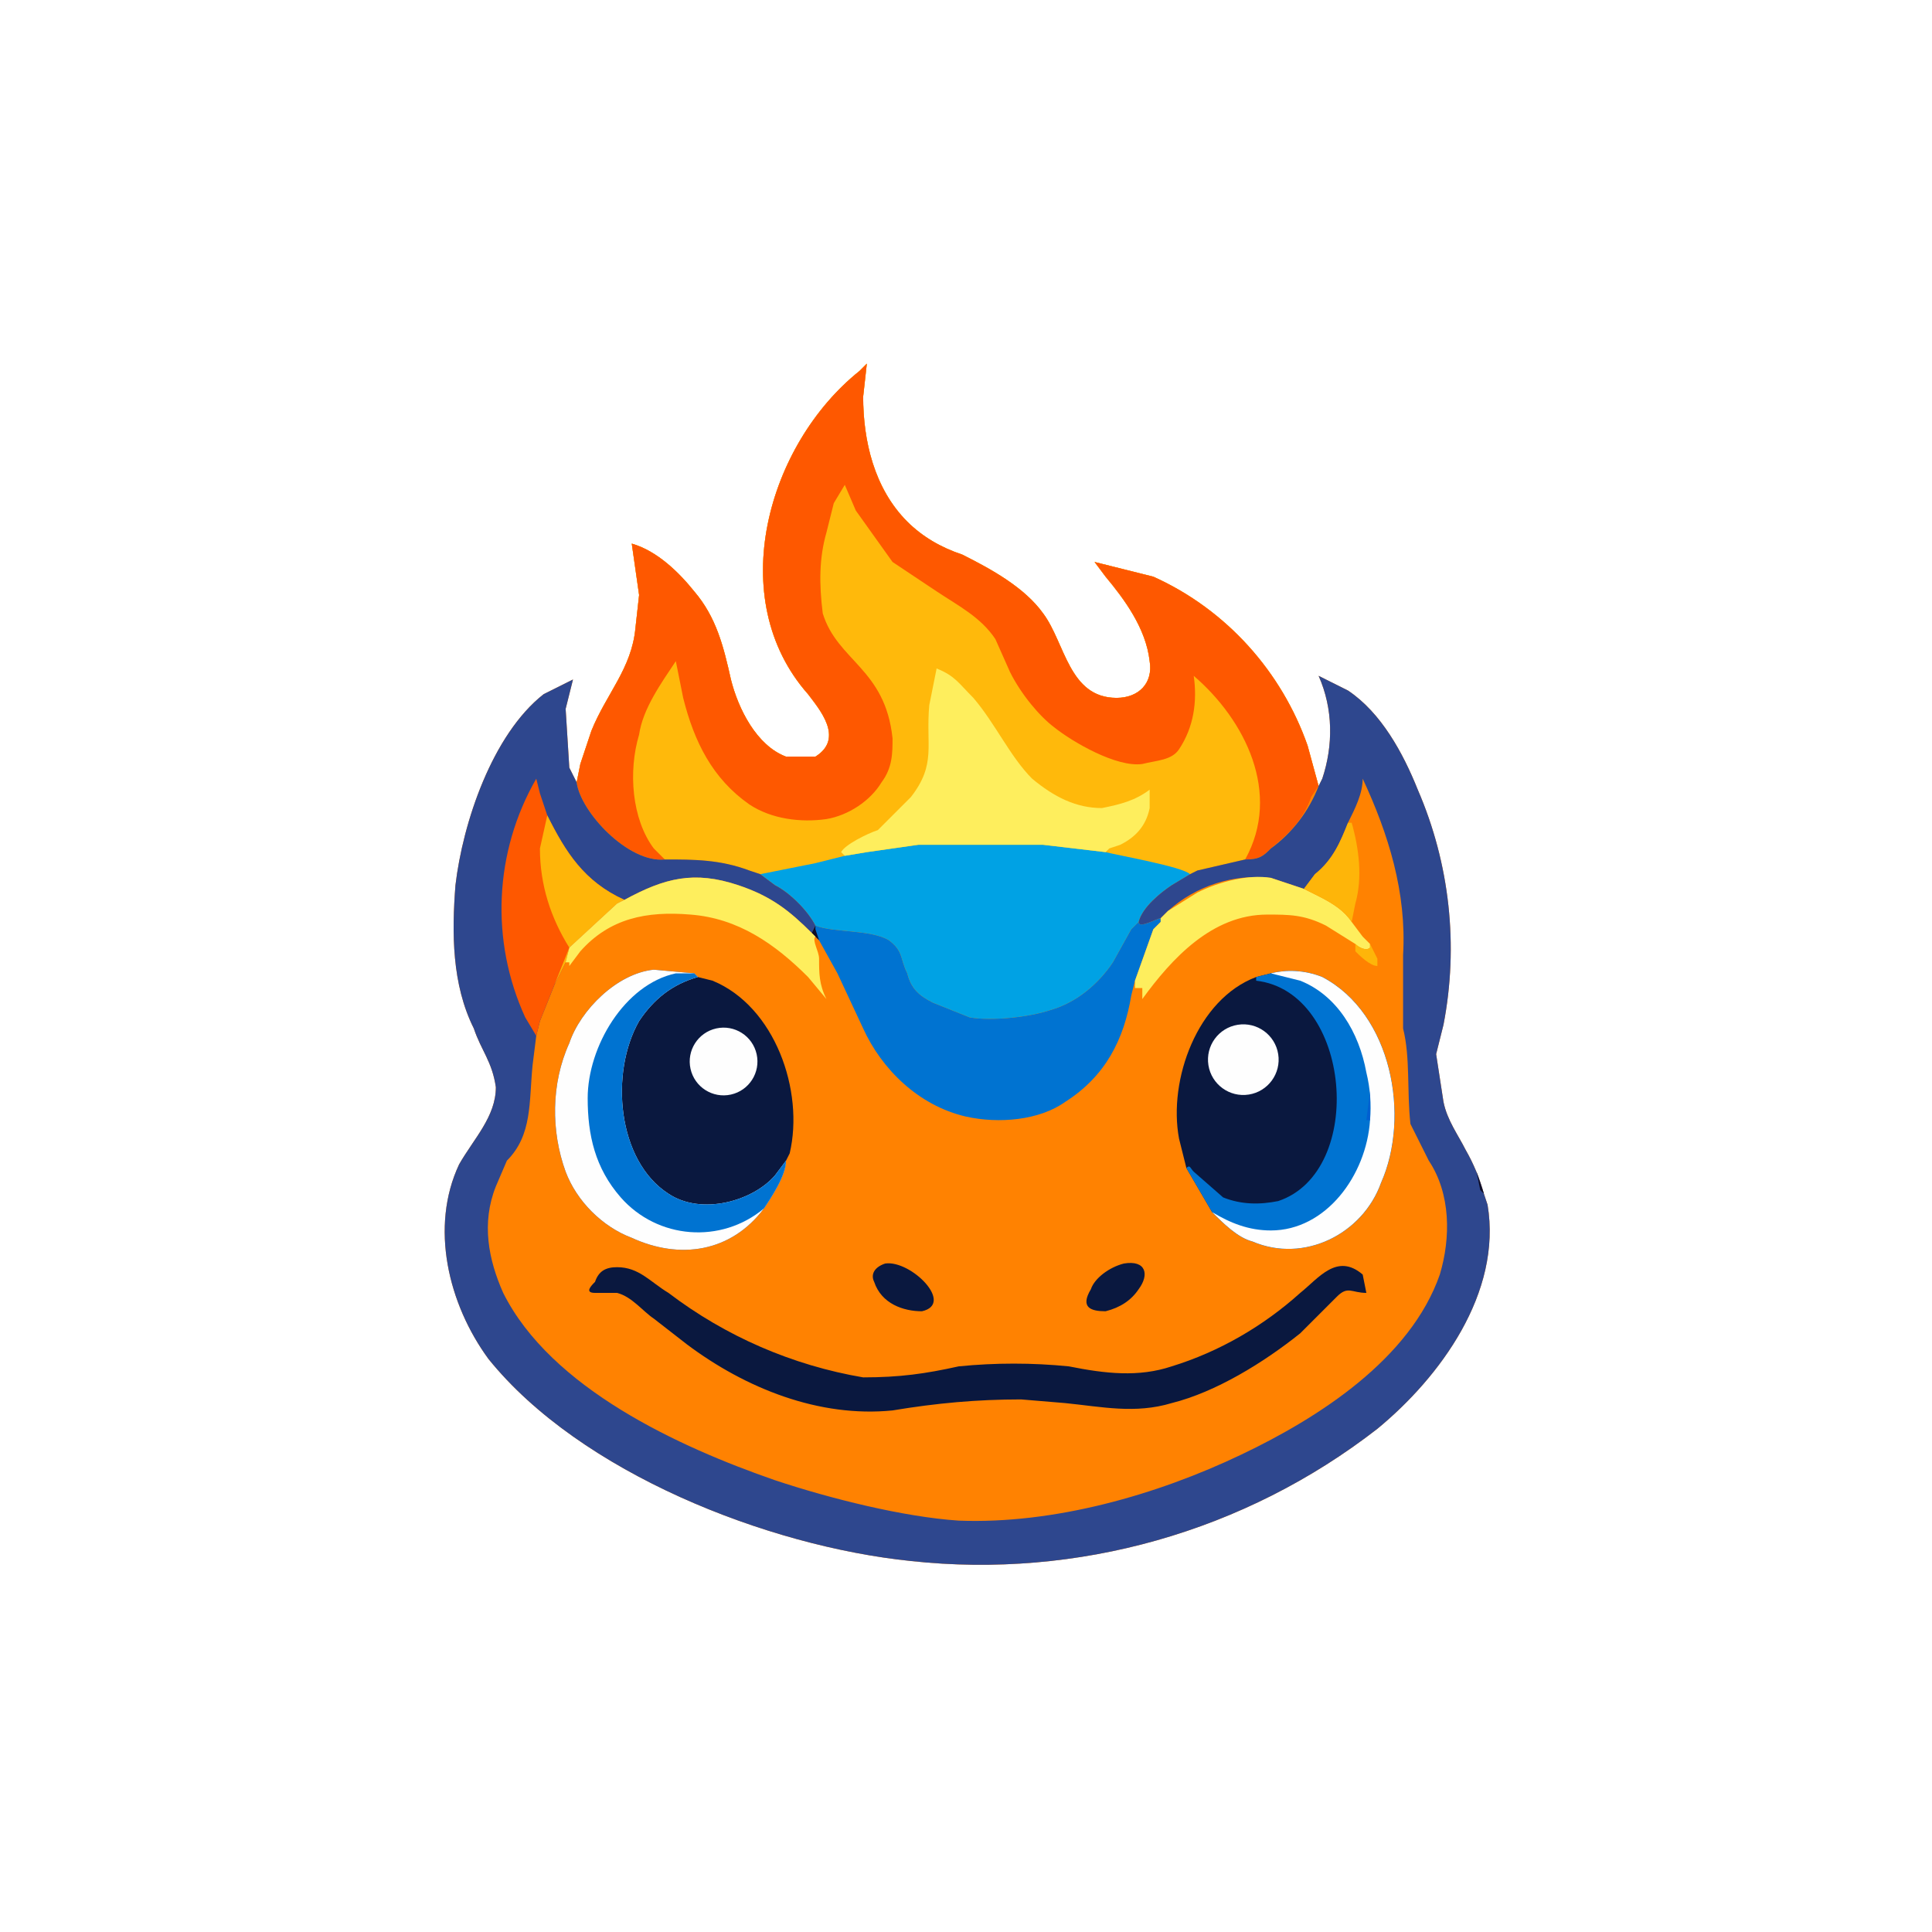
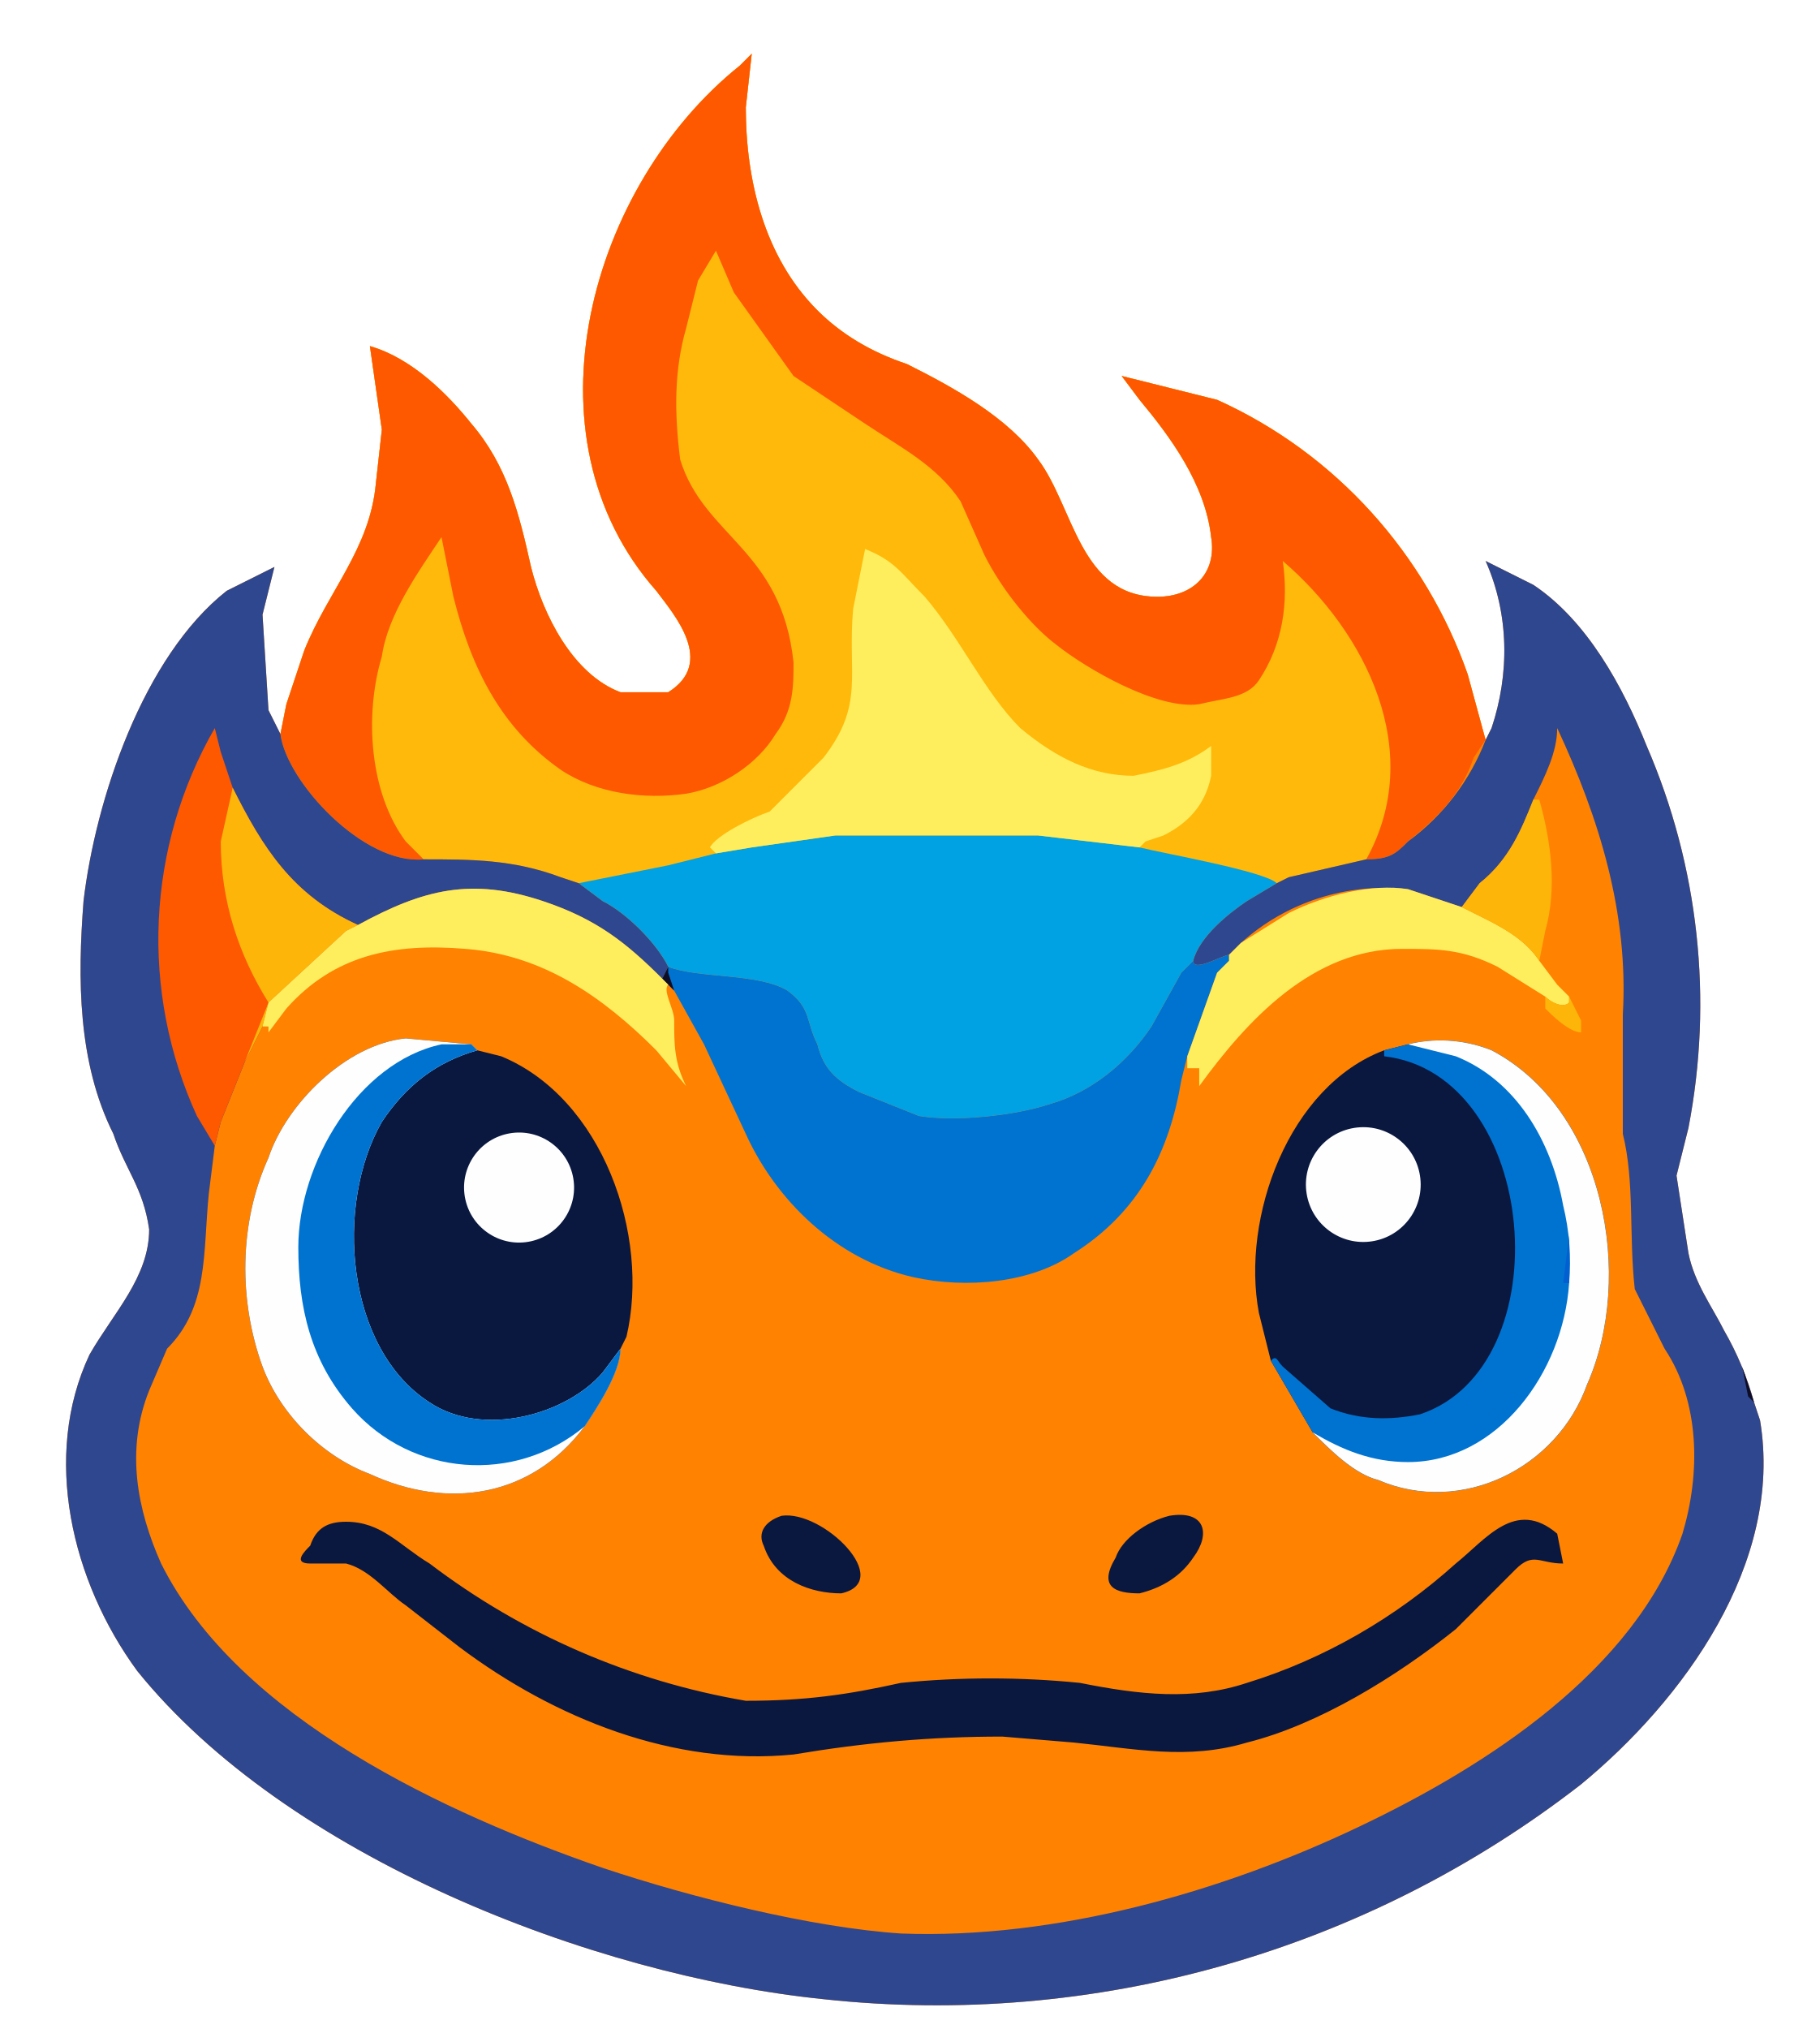
- <svg xmlns="http://www.w3.org/2000/svg" width="526" height="526" fill="none">
+ <svg xmlns="http://www.w3.org/2000/svg" viewBox="110 90 305 340" fill="none">
  <path fill="#FF8201" d="m236 99-1 9c0 12 3 25 12 34 4 4 9 7 15 9 8 4 17 9 22 16 6 8 7 23 20 23 6 0 10-4 9-10-1-9-7-17-12-23l-3-4 16 4c20 9 35 26 42 46l3 11 1-2c3-9 3-19-1-28l8 4c9 6 15 17 19 27a109 109 0 0 1 7 64l-2 8 2 13c1 5 4 9 6 13a51 51 0 0 1 5 12l1 3c4 24-13 47-30 61a176 176 0 0 1-127 36c-39-4-90-24-115-55-11-15-16-36-8-53 4-7 10-13 10-21-1-7-4-10-6-16-6-12-6-26-5-39 2-17 10-41 24-52l8-4-2 8 1 16 2 4 1-5 3-9c4-10 11-17 12-28l1-9-2-14c7 2 13 8 17 13 6 7 8 15 10 24 2 8 7 18 15 21h8c8-5 1-13-2-17-23-26-11-68 14-88l2-2Z" />
  <path fill="#FFB90B" d="m236 99-1 9c0 12 3 25 12 34 4 4 9 7 15 9 8 4 17 9 22 16 6 8 7 23 20 23 6 0 10-4 9-10-1-9-7-17-12-23l-3-4 16 4c20 9 35 26 42 46l3 11-2 3c-2 6-6 10-11 14-2 2-3 3-7 3l-13 3-2 1-5 3c-3 2-8 6-9 10l-2 2-5 9c-4 6-10 11-17 13-6 2-16 3-22 2l-10-4c-4-2-6-4-7-8-2-4-1-6-5-9-5-3-15-2-20-4v1-1c-2-4-7-9-11-11l-4-3-3-1c-8-3-15-3-23-3-10 1-23-13-24-21l1-5 3-9c4-10 11-17 12-28l1-9-2-14c7 2 13 8 17 13 6 7 8 15 10 24 2 8 7 18 15 21h8c8-5 1-13-2-17-23-26-11-68 14-88l2-2Z" />
  <path fill="#FE5800" d="m236 99-1 9c0 12 3 25 12 34 4 4 9 7 15 9 8 4 17 9 22 16 6 8 7 23 20 23 6 0 10-4 9-10-1-9-7-17-12-23l-3-4 16 4c20 9 35 26 42 46l3 11-2 3c-2 6-6 10-11 14-2 2-3 3-7 3 10-18 0-38-14-50 1 7 0 14-4 20-2 3-6 3-10 4-7 1-19-6-24-10-4-3-9-9-12-15l-4-9c-4-6-10-9-16-13l-12-8-10-14-3-7-3 5-2 8c-2 7-2 14-1 22 4 13 17 15 19 34 0 4 0 8-3 12-3 5-9 9-15 10-7 1-15 0-21-4-10-7-15-17-18-29l-2-10c-4 6-9 13-10 20-3 10-2 23 4 31l3 3c-10 1-23-13-24-21l1-5 3-9c4-10 11-17 12-28l1-9-2-14c7 2 13 8 17 13 6 7 8 15 10 24 2 8 7 18 15 21h8c8-5 1-13-2-17-23-26-11-68 14-88l2-2Z" />
  <path fill="#00A2E4" d="m230 233 6-1 14-2h34l17 2c4 1 21 4 23 6l-5 3c-3 2-8 6-9 10l-2 2-5 9c-4 6-10 11-17 13-6 2-16 3-22 2l-10-4c-4-2-6-4-7-8-2-4-1-6-5-9-5-3-15-2-20-4v1-1c-2-4-7-9-11-11l-4-3 15-3 8-2Z" />
  <path fill="#FEEE5D" d="M255 182c5 2 6 4 10 8 6 7 10 16 16 22 6 5 12 8 19 8 5-1 9-2 13-5v5c-1 5-4 8-8 10l-3 1-1 1-17-2h-34l-14 2-6 1-1-1c1-2 7-5 10-6l9-9c7-9 4-14 5-25l2-10Z" />
  <path fill="#2E478E" d="m359 184 8 4c9 6 15 17 19 27a109 109 0 0 1 7 64l-2 8 2 13c1 5 4 9 6 13a51 51 0 0 1 5 12l1 3c4 24-13 47-30 61a176 176 0 0 1-127 36c-39-4-90-24-115-55-11-15-16-36-8-53 4-7 10-13 10-21-1-7-4-10-6-16-6-12-6-26-5-39 2-17 10-41 24-52l8-4-2 8 1 16 2 4c1 8 14 22 24 21 8 0 15 0 23 3l3 1 4 3c4 2 9 7 11 11l-1 2c-6-6-11-10-20-13-12-4-20-2-31 4l-2 1-13 12-1 4-3 6-4 10-1 4-1 8c-1 10 0 19-7 26l-3 7c-4 10-2 20 2 29 13 26 48 42 74 51 15 5 35 10 50 11 26 1 54-7 77-18 21-10 46-26 54-49 3-10 3-22-3-31l-5-10c-1-9 0-18-2-26v-20c1-17-4-33-11-48 0 4-2 8-4 12-2 5-4 10-9 14l-3 4-9-3a36 36 0 0 0-28 9l-2 2c-1 0-6 3-6 1 1-4 6-8 9-10l5-3 2-1 13-3c4 0 5-1 7-3a38 38 0 0 0 13-17l1-2c3-9 3-19-1-28Z" />
  <path fill="#FE5800" d="m146 282-3-5a71 71 0 0 1 3-65l1 4 2 6c5 10 10 18 21 23l-2 1-13 12-1 4-3 6-4 10-1 4Z" />
  <path fill="#FEB509" d="M155 258c-5-8-8-17-8-27l2-9c5 10 10 18 21 23l-2 1-13 12-1 4-3 6 4-10Z" />
  <path fill="#0E0D26" d="m402 319 2 6-1-1-1-5Z" />
  <path fill="#0073D1" d="M310 251c0 2 5-1 6-1v1l-2 2-5 14-1 4c-2 12-7 22-18 29-7 5-18 6-27 4-13-3-23-13-28-24l-7-15-5-9-1-1-1-1 1-2v1-1c5 2 15 1 20 4 4 3 3 5 5 9 1 4 3 6 7 8l10 4c6 1 16 0 22-2 7-2 13-7 17-13l5-9 2-2Z" />
  <path fill="#0E0D26" d="M222 252v1l1 3-1-1-1-1 1-2Z" />
  <path fill="#0A183F" d="m311 253-1 1 1-1Z" />
  <path fill="#FEEE5D" d="m316 250 2-2 8-5c6-3 14-5 20-4l9 3 4 2c4 2 7 4 9 7l3 4 2 2v1c-1 1-3 0-4-1l-8-5c-6-3-10-3-16-3-15 0-26 12-34 23v-5 2h-2v-2l5-14 2-2v-1Zm-146-5c11-6 19-8 31-4 9 3 14 7 20 13l1 1c-1 1 1 4 1 6 0 4 0 7 2 11l-5-6c-9-9-19-16-32-17-12-1-22 1-30 10l-3 4v-1h-1l1-4 13-12 2-1Z" />
  <path fill="#FEB509" d="M367 224h1c2 7 3 15 1 22l-1 5c-2-3-5-5-9-7l-4-2 3-4c5-4 7-9 9-14Zm2 33c1 1 3 2 4 1v-1l2 4v2c-2 0-5-3-6-4v-2Z" />
  <path fill="#0A183F" d="M208 329c-9 12-23 14-36 8-8-3-15-10-18-18-4-11-4-24 1-35 3-9 13-19 23-20l11 1 1 1 4 1c17 7 25 30 21 47l-1 2c0 4-4 10-6 13Z" />
  <path fill="#FEFEFE" d="M208 329c-9 12-23 14-36 8-8-3-15-10-18-18-4-11-4-24 1-35 3-9 13-19 23-20l11 1 1 1c-7 2-12 6-16 12-8 14-6 38 8 47 9 6 23 2 29-5l3-4c0 4-4 10-6 13Z" />
  <path fill="#0073D1" d="M208 329a28 28 0 0 1-39-3c-7-8-9-17-9-27 0-14 10-31 24-34h5l1 1c-7 2-12 6-16 12-8 14-6 38 8 47 9 6 23 2 29-5l3-4c0 4-4 10-6 13Z" />
  <path fill="#FEFEFE" d="M195 280a9 9 0 1 1 4 18 9 9 0 0 1-4-18Z" />
  <path fill="#0A183F" d="M346 265c4-1 9-1 14 1 19 10 24 38 16 56-5 14-21 22-35 16-4-1-8-5-11-8l-7-12-2-8c-3-16 5-38 21-44l4-1Z" />
  <path fill="#0073D1" d="M346 265c4-1 9-1 14 1 19 10 24 38 16 56-5 14-21 22-35 16-4-1-8-5-11-8l-7-12c1-1 1 0 2 1l8 7c5 2 10 2 15 1 24-8 20-57-6-60v-1l4-1Z" />
  <path fill="#FEFEFE" d="M346 265c4-1 9-1 14 1 19 10 24 38 16 56-5 14-21 22-35 16-4-1-8-5-11-8 5 3 10 5 16 5 15 0 26-15 27-30a40 40 0 0 0-1-13c-2-11-8-21-18-25l-8-2Z" />
  <path fill="#015FD1" d="M373 305h-1l1-8v8Z" />
  <path fill="#FEFEFE" d="M337 279a9 9 0 1 1 3 19 9 9 0 0 1-3-19Z" />
  <path fill="#0A183F" d="M168 345c6 0 9 4 14 7a121 121 0 0 0 53 23c10 0 17-1 26-3a151 151 0 0 1 30 0c10 2 19 3 28 0 13-4 25-11 35-20 5-4 10-11 17-5l1 5c-4 0-5-2-8 1l-10 10c-10 8-23 16-35 19-10 3-19 1-29 0l-12-1c-12 0-23 1-35 3-20 2-40-6-56-18l-9-7c-3-2-6-6-10-7h-6c-3 0-1-2 0-3 1-3 3-4 6-4Z" />
  <path fill="#0A183F" d="M241 344c7-1 19 11 10 13-5 0-11-2-13-8-1-2 0-4 3-5Zm65 0c6-1 7 3 4 7-2 3-5 5-9 6-4 0-7-1-4-6 1-3 5-6 9-7Z" />
</svg>
